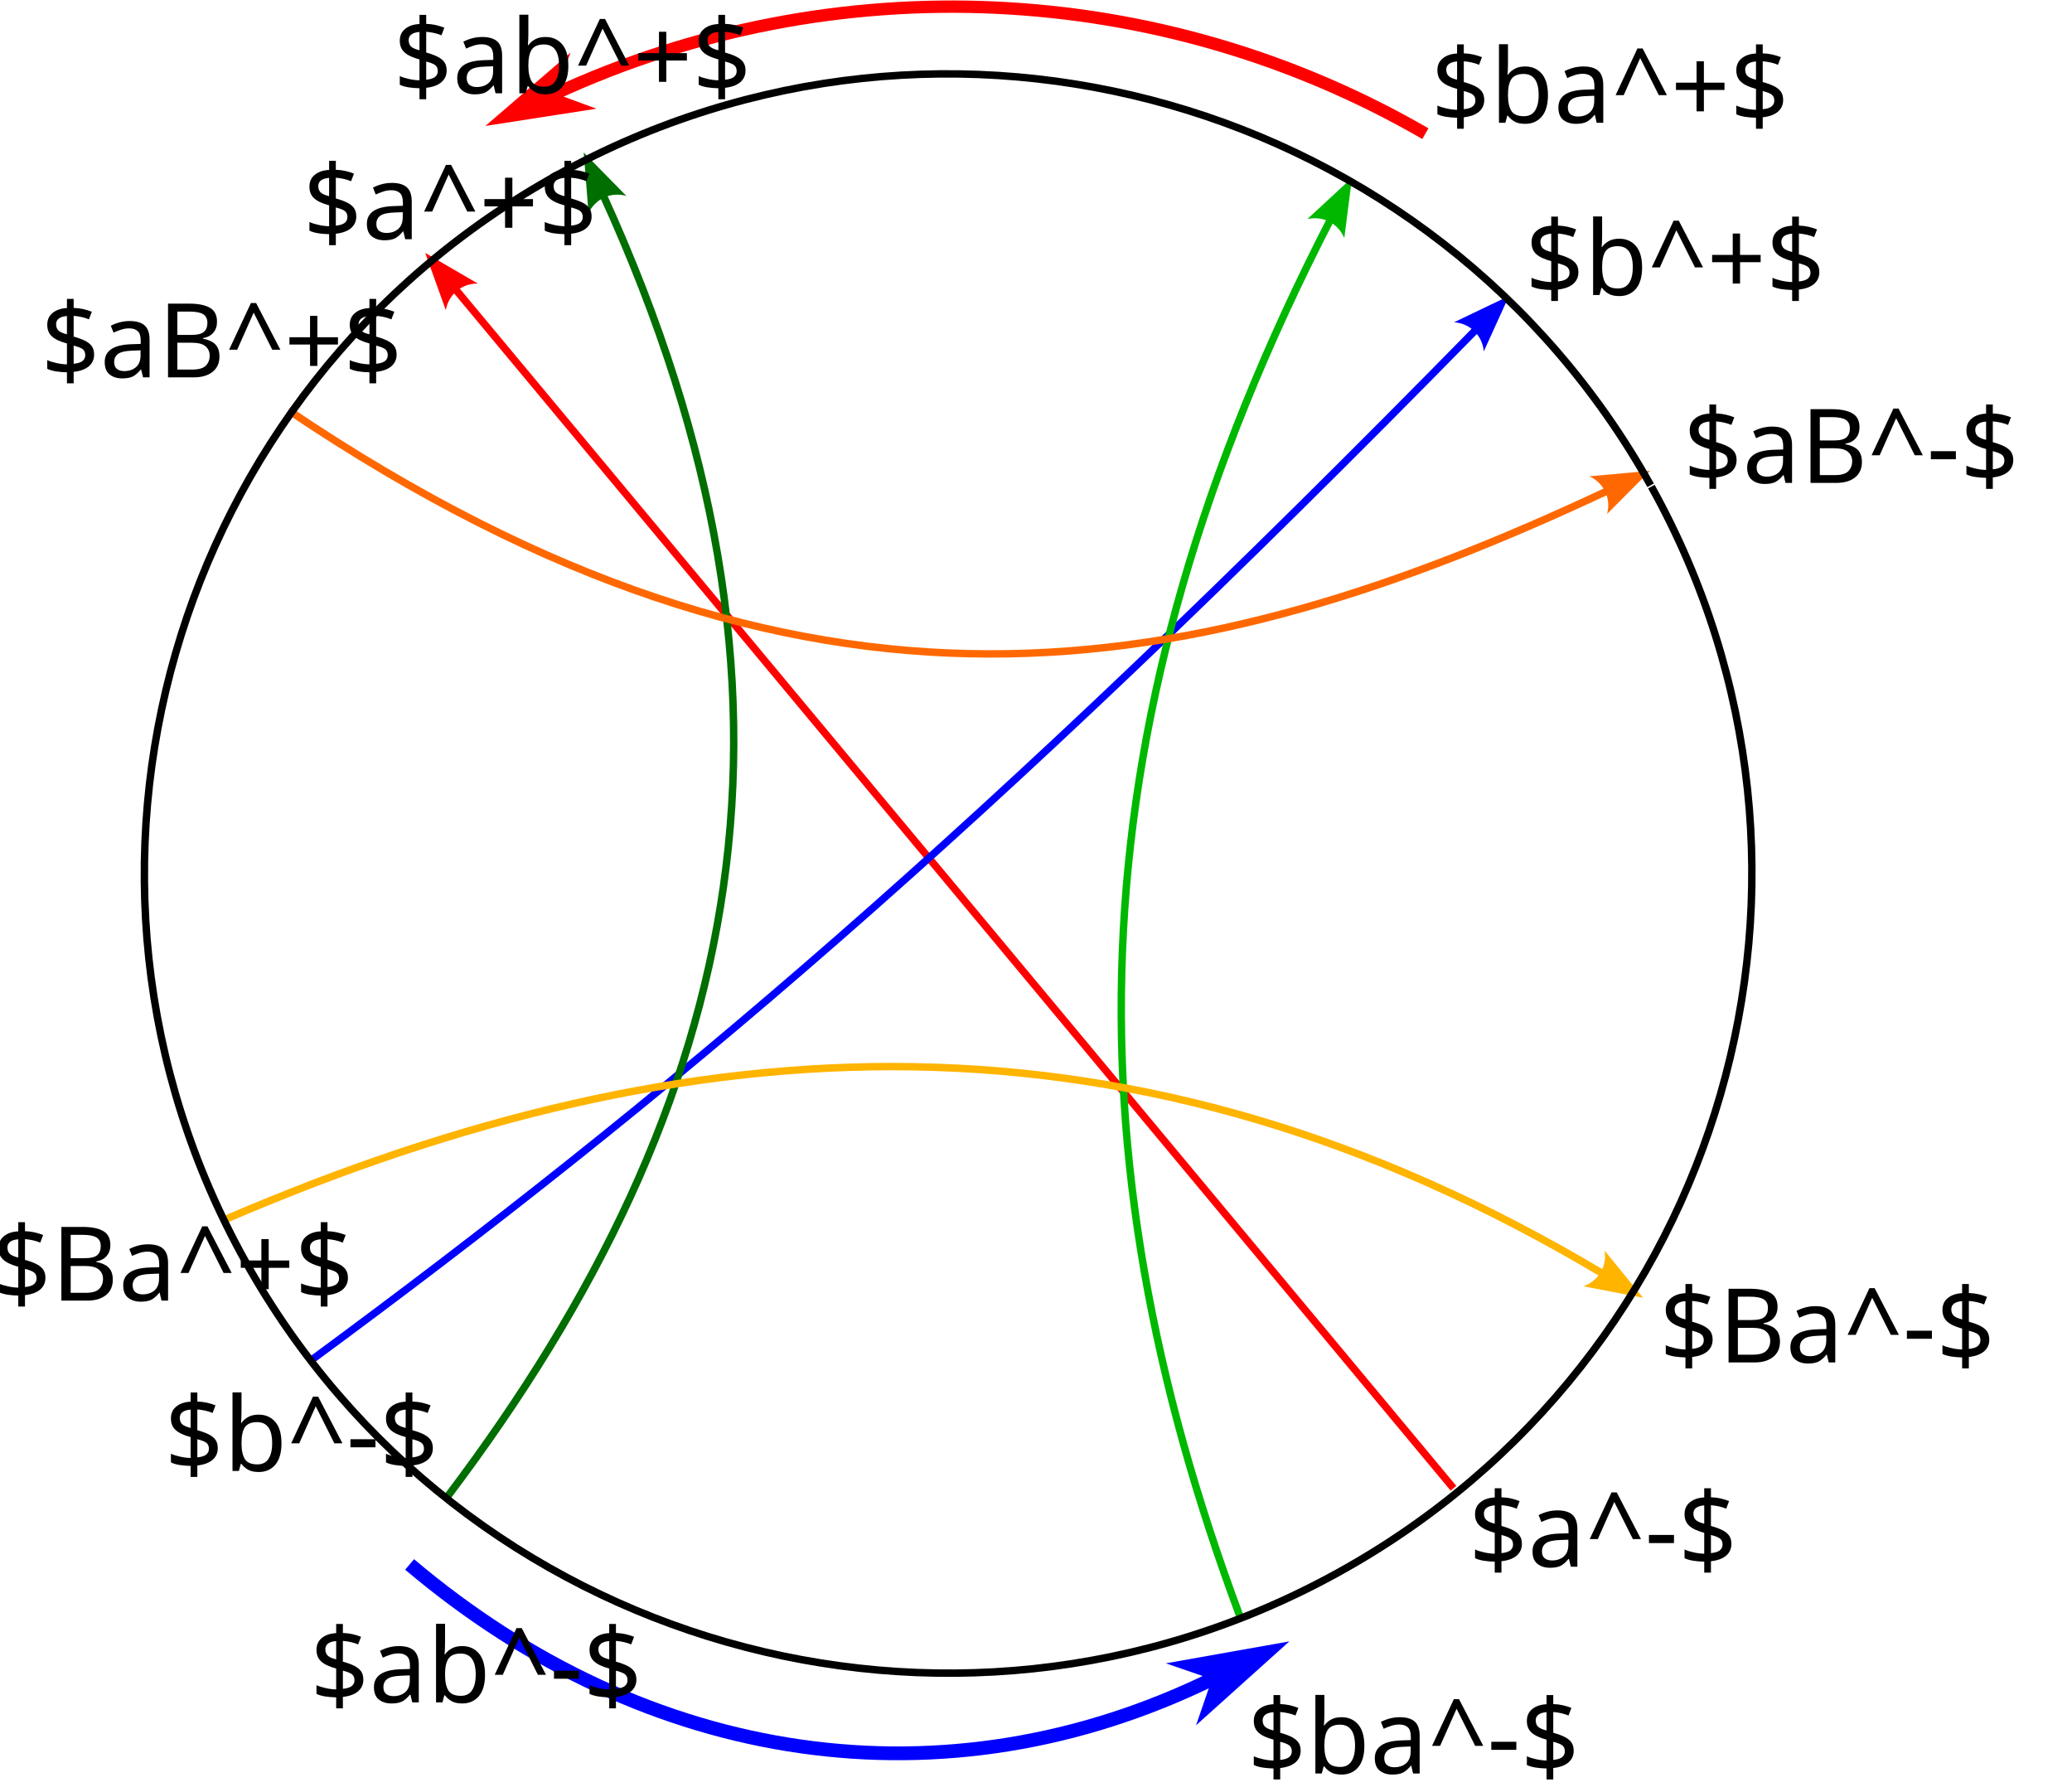
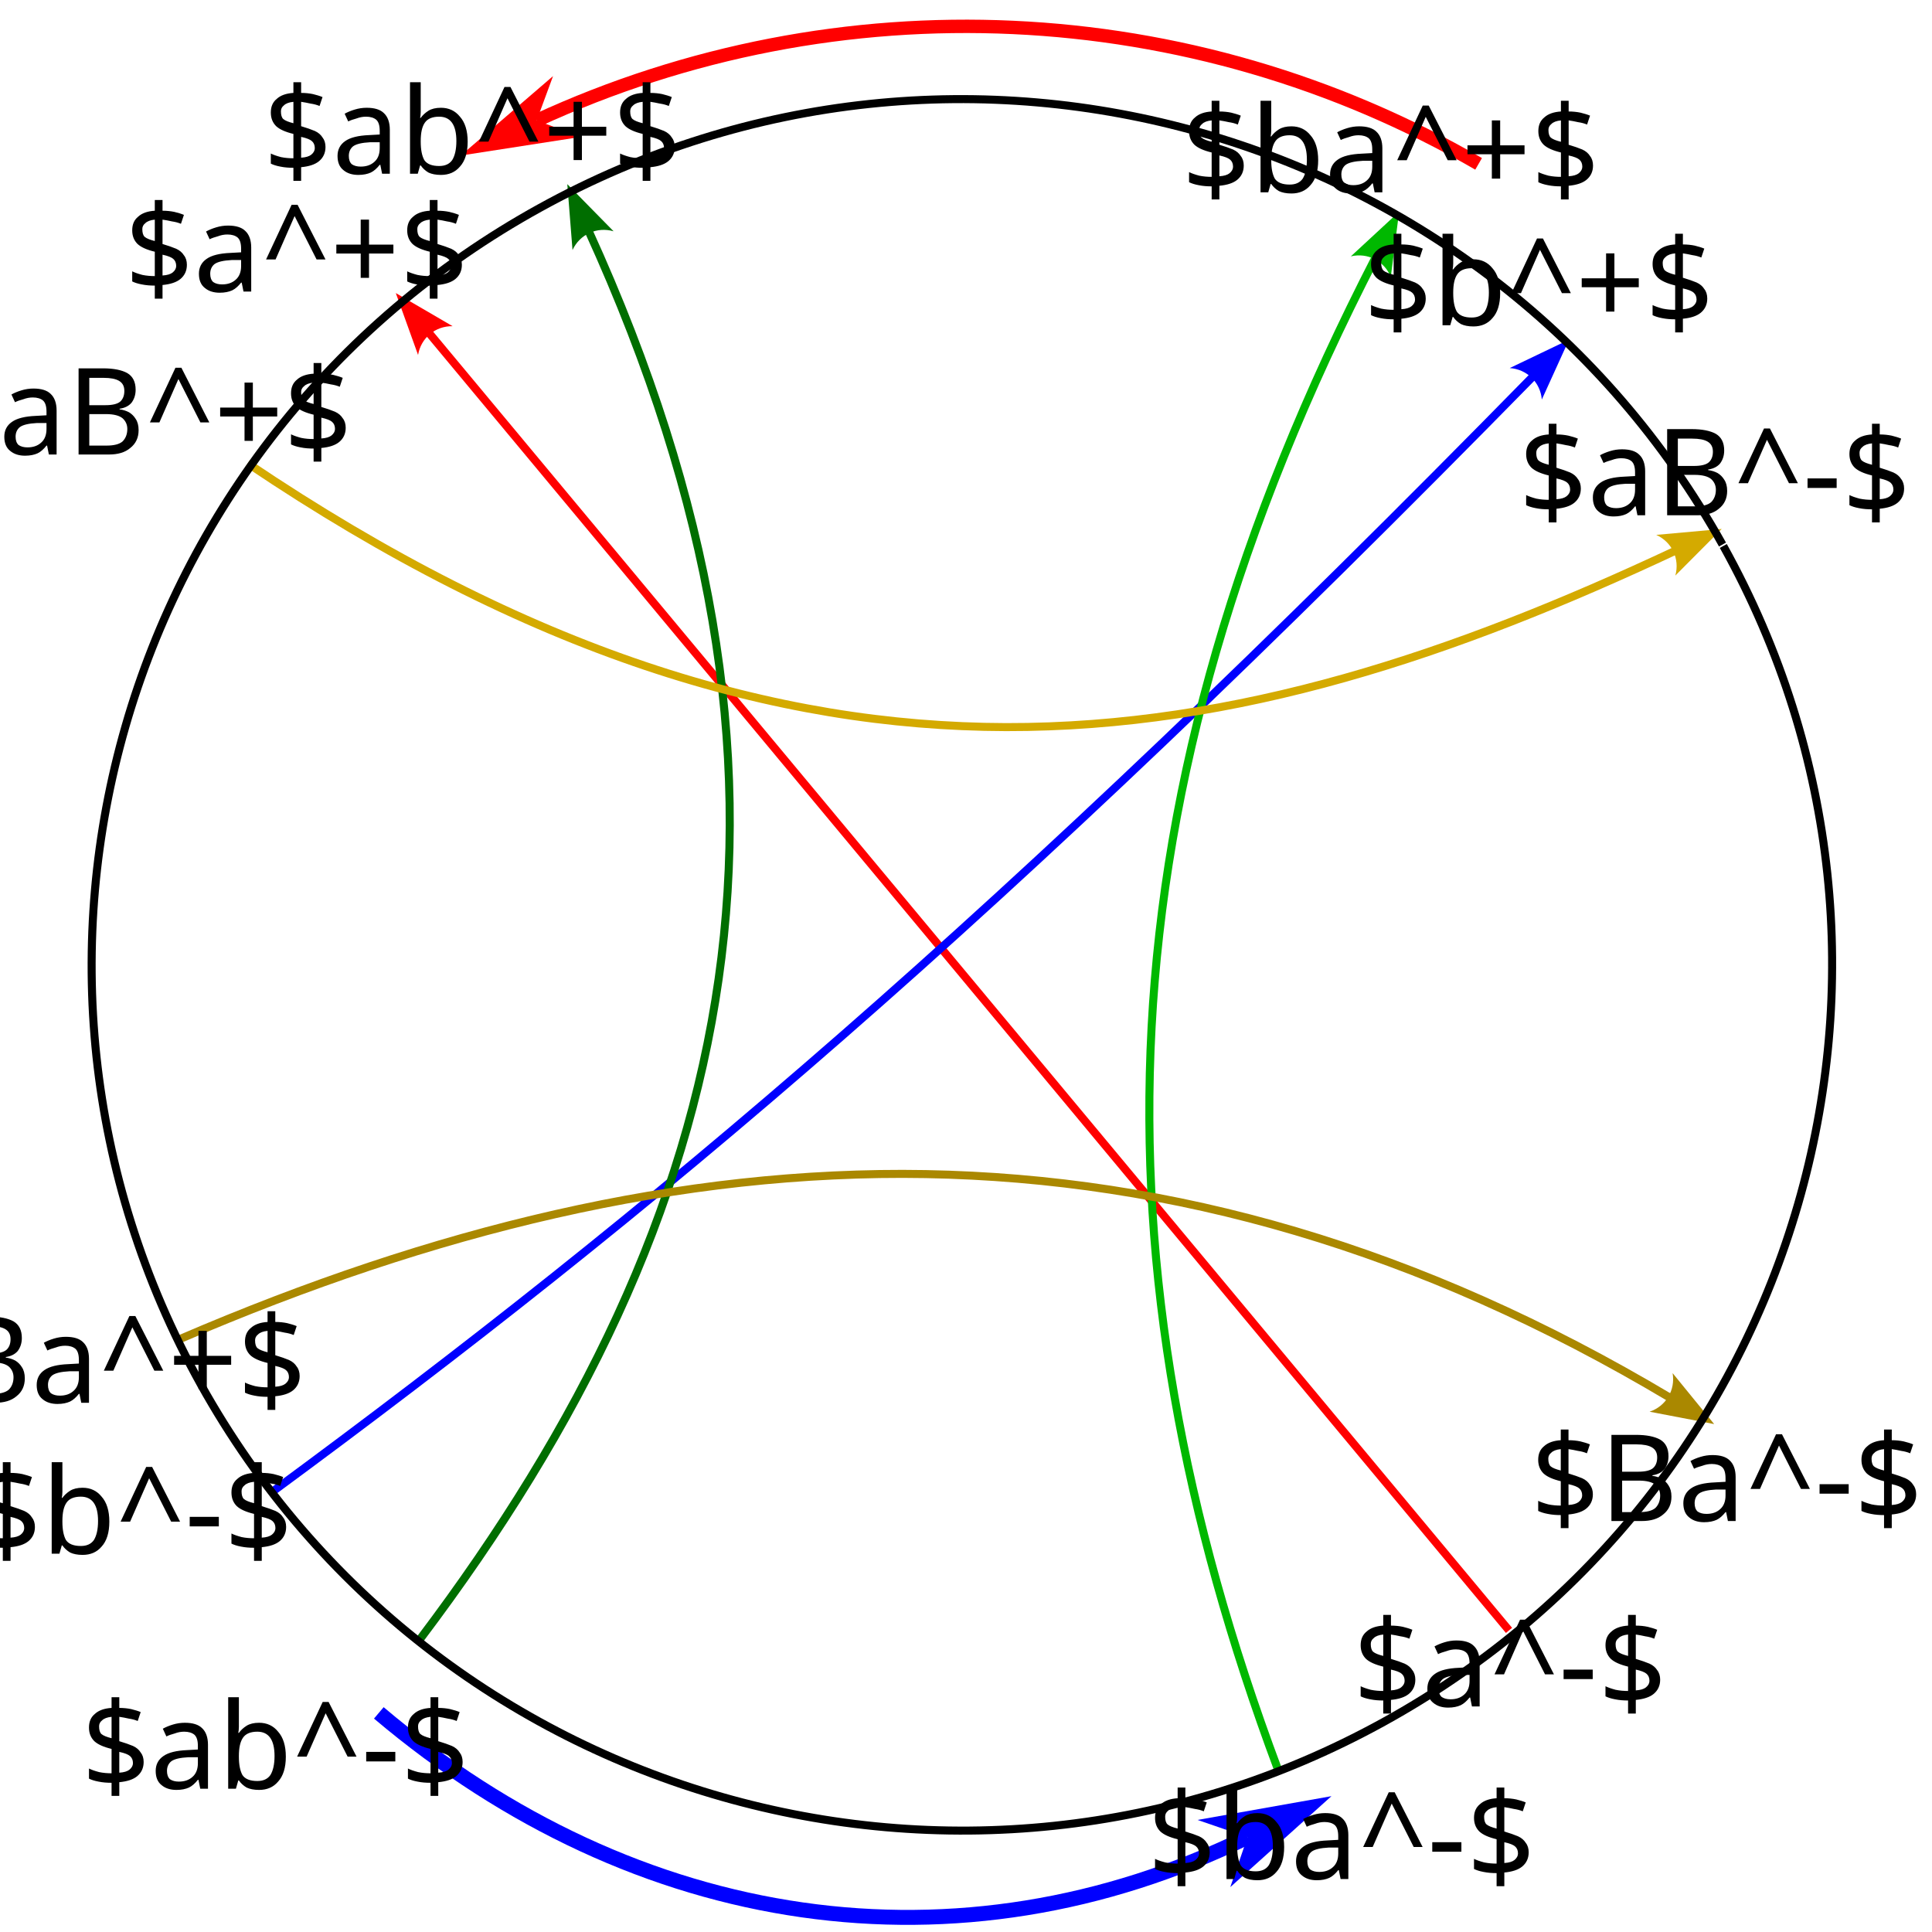
- <svg xmlns="http://www.w3.org/2000/svg" width="212.18mm" height="183.467mm" viewBox="0 0 212.18 183.467" version="1.1" id="svg1">
+ <svg xmlns="http://www.w3.org/2000/svg" width="2in" height="2in" viewBox="0 0 50.8 50.8" version="1.1" id="svg1">
  <defs id="defs1">
    <marker style="overflow:visible" id="marker5" refX="0" refY="0" orient="auto-start-reverse" markerWidth="1" markerHeight="1" viewBox="0 0 1 1" preserveAspectRatio="xMidYMid">
      <path transform="scale(0.7)" d="M -2,-4 9,0 -2,4 c 2,-2.33 2,-5.66 0,-8 z" style="fill:context-stroke;fill-rule:evenodd;stroke:none" id="path5" />
    </marker>
    <marker style="overflow:visible" id="marker4" refX="0" refY="0" orient="auto-start-reverse" markerWidth="1" markerHeight="1" viewBox="0 0 1 1" preserveAspectRatio="xMidYMid">
      <path transform="scale(0.7)" d="M -2,-4 9,0 -2,4 c 2,-2.33 2,-5.66 0,-8 z" style="fill:context-stroke;fill-rule:evenodd;stroke:none" id="path4" />
    </marker>
    <marker style="overflow:visible" id="marker3" refX="0" refY="0" orient="auto-start-reverse" markerWidth="1" markerHeight="1" viewBox="0 0 1 1" preserveAspectRatio="xMidYMid">
      <path transform="scale(0.7)" d="M -2,-4 9,0 -2,4 c 2,-2.33 2,-5.66 0,-8 z" style="fill:context-stroke;fill-rule:evenodd;stroke:none" id="path3" />
    </marker>
    <marker style="overflow:visible" id="marker2" refX="0" refY="0" orient="auto-start-reverse" markerWidth="1" markerHeight="1" viewBox="0 0 1 1" preserveAspectRatio="xMidYMid">
      <path transform="scale(0.7)" d="M -2,-4 9,0 -2,4 c 2,-2.33 2,-5.66 0,-8 z" style="fill:context-stroke;fill-rule:evenodd;stroke:none" id="path2" />
    </marker>
    <marker style="overflow:visible" id="marker1" refX="0" refY="0" orient="auto-start-reverse" markerWidth="1" markerHeight="1" viewBox="0 0 1 1" preserveAspectRatio="xMidYMid">
      <path transform="scale(0.7)" d="M -2,-4 9,0 -2,4 c 2,-2.33 2,-5.66 0,-8 z" style="fill:context-stroke;fill-rule:evenodd;stroke:none" id="path1" />
    </marker>
    <marker style="overflow:visible" id="ConcaveTriangle" refX="0" refY="0" orient="auto-start-reverse" markerWidth="1" markerHeight="1" viewBox="0 0 1 1" preserveAspectRatio="xMidYMid">
      <path transform="scale(0.7)" d="M -2,-4 9,0 -2,4 c 2,-2.33 2,-5.66 0,-8 z" style="fill:context-stroke;fill-rule:evenodd;stroke:none" id="path7" />
    </marker>
    <marker style="overflow:visible" id="DartArrow" refX="0" refY="0" orient="auto-start-reverse" markerWidth="1" markerHeight="1" viewBox="0 0 1 1" preserveAspectRatio="xMidYMid">
      <path style="fill:context-stroke;fill-rule:evenodd;stroke:none" d="M 0,0 5,-5 -12.5,0 5,5 Z" transform="scale(-0.5)" id="path6" />
    </marker>
    <rect x="644.477" y="100.005" width="63.64" height="68.69" id="rect4" />
    <rect x="644.477" y="100.005" width="63.64" height="68.69" id="rect4-5" />
    <rect x="644.477" y="100.005" width="63.64" height="68.69" id="rect4-5-6" />
    <rect x="644.477" y="100.005" width="63.64" height="68.69" id="rect4-5-6-1" />
    <rect x="644.477" y="100.005" width="63.64" height="68.69" id="rect4-5-6-1-0" />
    <rect x="644.477" y="100.005" width="63.64" height="68.69" id="rect4-9" />
    <rect x="644.477" y="100.005" width="63.64" height="68.69" id="rect4-5-6-9" />
    <rect x="644.477" y="100.005" width="63.64" height="68.69" id="rect4-5-6-1-0-8" />
  </defs>
  <g id="layer1" transform="translate(-12.10939,6.048508)">
-     <path style="fill:#ff0000;stroke:#ff0000;stroke-width:0.761;stroke-dasharray:none;marker-start:url(#marker2)" d="M 58.719,23.532 160.947,146.34" id="path2-7" />
-     <path style="fill:none;stroke:#0000ff;stroke-width:0.761;stroke-dasharray:none;stroke-opacity:1;marker-end:url(#marker3)" d="M 44.025,133.199 C 79.618,106.996 112.536,79.447 163.279,27.68" id="path3-6" />
-     <path style="fill:none;stroke:#006e00;stroke-width:0.761;stroke-dasharray:none;stroke-opacity:1;marker-start:url(#ConcaveTriangle)" d="M 73.873,13.93 C 97.407,65.54 88.492,106.725 57.982,147.128" id="path4-0" />
-     <path style="fill:none;stroke:#00b800;stroke-width:0.761;stroke-dasharray:none;stroke-opacity:1;marker-start:url(#marker1)" d="m 148.364,16.417 c -26.38,51.24 -27.115,95.326 -9.274,143.064" id="path5-7" />
-     <path style="fill:none;stroke:#ff6800;stroke-width:0.761;stroke-dasharray:none;stroke-opacity:1;marker-end:url(#marker4)" d="M 41.655,35.96 C 94.813,71.782 134.712,63.925 176.737,44.2" id="path6-5" />
-     <path style="fill:none;stroke:#ffb400;stroke-width:0.761;stroke-dasharray:none;stroke-opacity:1;marker-end:url(#marker5)" d="M 35.335,118.745 C 83.087,98.239 128.493,95.88 176.244,124.377" id="path7-3" />
-     <path style="fill:none;stroke:#000000;stroke-width:0.761;stroke-dasharray:none;stroke-opacity:1" id="path15-3" d="M 181.215,43.777 A 82.293,81.866 0 0 1 149.061,155.018 82.293,81.866 0 0 1 37.224,123.083 82.293,81.866 0 0 1 69.274,11.812 82.293,81.866 0 0 1 181.141,43.644" />
-     <path style="fill:none;stroke:#0000ff;stroke-width:1.412;stroke-miterlimit:4;stroke-dasharray:none;stroke-opacity:1;marker-start:url(#DartArrow)" id="path833-9-6-8-5" d="M 136.213,165.893 A 92.815,122.701 0 0 1 54.054,154.144" />
-     <path style="fill:none;stroke:#ff0000;stroke-width:1.265;stroke-miterlimit:4;stroke-dasharray:none;stroke-opacity:1;marker-start:url(#DartArrow)" id="path833-9-6-8-5-7" d="M 68.988,3.537 A 96.059,95.083 0 0 1 158.072,7.638" />
-     <text xml:space="preserve" style="font-style:normal;font-weight:normal;font-size:10.583px;line-height:1.25;font-family:sans-serif;fill:#000000;fill-opacity:1;stroke:none;stroke-width:0.265" x="158.65" y="6.523" id="text1461-1">
-       <tspan id="tspan1459-1" x="158.65" y="6.523" style="stroke-width:0.265">$ba^+$</tspan>
+     <path style="fill:#ff0000;stroke:#ff0000;stroke-width:0.211;stroke-dasharray:none;marker-start:url(#marker2)" d="M 23.367,2.679 51.787,36.821" id="path2-7" />
+     <path style="fill:none;stroke:#0000ff;stroke-width:0.211;stroke-dasharray:none;stroke-opacity:1;marker-end:url(#marker3)" d="M 19.282,33.167 C 29.177,25.883 38.328,18.224 52.435,3.832" id="path3-6" />
+     <path style="fill:none;stroke:#006e00;stroke-width:0.212;stroke-dasharray:none;stroke-opacity:1;marker-start:url(#ConcaveTriangle)" d="M 27.58,0.009 C 34.122,14.357 31.644,25.807 23.162,37.04" id="path4-0" />
+     <path style="fill:none;stroke:#00b800;stroke-width:0.211;stroke-dasharray:none;stroke-opacity:1;marker-start:url(#marker1)" d="M 48.289,0.7 C 40.955,14.946 40.751,27.202 45.711,40.474" id="path5-7" />
+     <path style="fill:none;stroke:#d4aa00;stroke-width:0.211;stroke-dasharray:none;stroke-opacity:1;marker-end:url(#marker4)" d="M 18.623,6.134 C 33.401,16.093 44.494,13.908 56.177,8.425" id="path6-5" />
+     <path style="fill:none;stroke:#aa8800;stroke-width:0.211;stroke-dasharray:none;stroke-opacity:1;marker-end:url(#marker5)" d="m 16.866,29.149 c 13.276,-5.701 25.899,-6.357 39.174,1.566" id="path7-3" />
+     <path style="fill:none;stroke:#000000;stroke-width:0.211;stroke-dasharray:none;stroke-opacity:1" id="path15-3" d="M 57.422,8.307 A 22.878,22.76 0 0 1 48.483,39.233 22.878,22.76 0 0 1 17.391,30.355 22.878,22.76 0 0 1 26.301,-0.58 22.878,22.76 0 0 1 57.401,8.27" />
+     <path style="fill:none;stroke:#0000ff;stroke-width:0.393;stroke-miterlimit:4;stroke-dasharray:none;stroke-opacity:1;marker-start:url(#DartArrow)" id="path833-9-6-8-5" d="M 44.911,42.257 A 25.804,34.112 0 0 1 22.07,38.99" />
+     <path style="fill:none;stroke:#ff0000;stroke-width:0.352;stroke-miterlimit:4;stroke-dasharray:none;stroke-opacity:1;marker-start:url(#DartArrow)" id="path833-9-6-8-5-7" d="M 26.221,-2.88 A 26.706,26.434 0 0 1 50.988,-1.74" />
+     <text xml:space="preserve" style="font-style:normal;font-weight:normal;font-size:3.175px;line-height:1.25;font-family:sans-serif;text-align:center;text-anchor:middle;fill:#000000;fill-opacity:1;stroke:none;stroke-width:0.074" x="50.733" y="-0.994" id="text1461-1">
+       <tspan id="tspan1459-1" x="50.733" y="-0.994" style="font-size:3.175px;text-align:center;text-anchor:middle;stroke-width:0.074">$ba^+$</tspan>
    </text>
-     <text xml:space="preserve" style="font-style:normal;font-weight:normal;font-size:10.583px;line-height:1.25;font-family:sans-serif;fill:#000000;fill-opacity:1;stroke:none;stroke-width:0.265" x="139.848" y="175.553" id="text1461-1-9">
-       <tspan id="tspan1459-1-5" x="139.848" y="175.553" style="stroke-width:0.265">$ba^-$</tspan>
+     <text xml:space="preserve" style="font-style:normal;font-weight:normal;font-size:3.175px;line-height:1.25;font-family:sans-serif;text-align:center;text-anchor:middle;fill:#000000;fill-opacity:1;stroke:none;stroke-width:0.074" x="49.444" y="43.359" id="text1461-1-9">
+       <tspan id="tspan1459-1-5" x="49.444" y="43.359" style="font-size:3.175px;text-align:center;text-anchor:middle;stroke-width:0.074">$ba^-$</tspan>
    </text>
-     <text xml:space="preserve" style="font-style:normal;font-weight:normal;font-size:10.583px;line-height:1.25;font-family:sans-serif;fill:#000000;fill-opacity:1;stroke:none;stroke-width:0.265" x="52.394" y="3.503" id="text1461-1-6">
-       <tspan id="tspan1459-1-8" x="52.394" y="3.503" style="stroke-width:0.265">$ab^+$</tspan>
+     <text xml:space="preserve" style="font-style:normal;font-weight:normal;font-size:3.175px;line-height:1.25;font-family:sans-serif;text-align:center;text-anchor:middle;fill:#000000;fill-opacity:1;stroke:none;stroke-width:0.074" x="26.588" y="-1.482" id="text1461-1-6">
+       <tspan id="tspan1459-1-8" x="26.588" y="-1.482" style="font-size:3.175px;text-align:center;text-anchor:middle;stroke-width:0.074">$ab^+$</tspan>
    </text>
-     <text xml:space="preserve" style="font-style:normal;font-weight:normal;font-size:10.583px;line-height:1.25;font-family:sans-serif;fill:#000000;fill-opacity:1;stroke:none;stroke-width:0.265" x="43.865" y="168.269" id="text1461-1-6-0">
-       <tspan id="tspan1459-1-8-5" x="43.865" y="168.269" style="stroke-width:0.265">$ab^-$</tspan>
+     <text xml:space="preserve" style="font-style:normal;font-weight:normal;font-size:3.175px;line-height:1.25;font-family:sans-serif;text-align:center;text-anchor:middle;fill:#000000;fill-opacity:1;stroke:none;stroke-width:0.074" x="21.41" y="40.982" id="text1461-1-6-0">
+       <tspan id="tspan1459-1-8-5" x="21.41" y="40.982" style="font-size:3.175px;text-align:center;text-anchor:middle;stroke-width:0.074">$ab^-$</tspan>
    </text>
-     <text xml:space="preserve" style="font-style:normal;font-weight:normal;font-size:10.583px;line-height:1.25;font-family:sans-serif;fill:#000000;fill-opacity:1;stroke:none;stroke-width:0.265" x="28.956" y="144.572" id="text1461-5-2">
-       <tspan id="tspan1459-0-8" x="28.956" y="144.572" style="stroke-width:0.265">$b^-$</tspan>
+     <text xml:space="preserve" style="font-style:normal;font-weight:normal;font-size:3.175px;line-height:1.25;font-family:sans-serif;text-align:center;text-anchor:middle;fill:#000000;fill-opacity:1;stroke:none;stroke-width:0.074" x="17.661" y="34.804" id="text1461-5-2">
+       <tspan id="tspan1459-0-8" x="17.661" y="34.804" style="font-size:3.175px;text-align:center;text-anchor:middle;stroke-width:0.074">$b^-$</tspan>
    </text>
-     <text xml:space="preserve" style="font-style:normal;font-weight:normal;font-size:10.583px;line-height:1.25;font-family:sans-serif;fill:#000000;fill-opacity:1;stroke:none;stroke-width:0.265" x="168.288" y="24.16" id="text1461-5-3">
-       <tspan id="tspan1459-0-1" x="168.288" y="24.16" style="stroke-width:0.265">$b^+$</tspan>
+     <text xml:space="preserve" style="font-style:normal;font-weight:normal;font-size:3.175px;line-height:1.25;font-family:sans-serif;text-align:center;text-anchor:middle;fill:#000000;fill-opacity:1;stroke:none;stroke-width:0.074" x="54.629" y="2.501" id="text1461-5-3">
+       <tspan id="tspan1459-0-1" x="54.629" y="2.501" style="font-size:3.175px;text-align:center;text-anchor:middle;stroke-width:0.074">$b^+$</tspan>
    </text>
-     <text xml:space="preserve" style="font-style:normal;font-weight:normal;font-size:10.583px;line-height:1.25;font-family:sans-serif;fill:#000000;fill-opacity:1;stroke:none;stroke-width:0.265" x="43.14" y="18.448" id="text1461-5-3-3">
-       <tspan id="tspan1459-0-1-9" x="43.14" y="18.448" style="stroke-width:0.265">$a^+$</tspan>
+     <text xml:space="preserve" style="font-style:normal;font-weight:normal;font-size:3.175px;line-height:1.25;font-family:sans-serif;text-align:center;text-anchor:middle;fill:#000000;fill-opacity:1;stroke:none;stroke-width:0.074" x="21.971" y="1.617" id="text1461-5-3-3">
+       <tspan id="tspan1459-0-1-9" x="21.971" y="1.617" style="font-size:3.175px;text-align:center;text-anchor:middle;stroke-width:0.074">$a^+$</tspan>
    </text>
-     <text xml:space="preserve" style="font-style:normal;font-weight:normal;font-size:10.583px;line-height:1.25;font-family:sans-serif;fill:#000000;fill-opacity:1;stroke:none;stroke-width:0.265" x="162.504" y="154.375" id="text1461-5-3-3-0">
-       <tspan id="tspan1459-0-1-9-0" x="162.504" y="154.375" style="stroke-width:0.265">$a^-$</tspan>
+     <text xml:space="preserve" style="font-style:normal;font-weight:normal;font-size:3.175px;line-height:1.25;font-family:sans-serif;text-align:center;text-anchor:middle;fill:#000000;fill-opacity:1;stroke:none;stroke-width:0.074" x="53.873" y="38.82" id="text1461-5-3-3-0">
+       <tspan id="tspan1459-0-1-9-0" x="53.873" y="38.82" style="font-size:3.175px;text-align:center;text-anchor:middle;stroke-width:0.074">$a^-$</tspan>
    </text>
-     <text xml:space="preserve" style="font-style:normal;font-weight:normal;font-size:10.583px;line-height:1.25;font-family:sans-serif;fill:#000000;fill-opacity:1;stroke:none;stroke-width:0.265" x="16.294" y="32.592" id="text1461-8">
-       <tspan id="tspan1459-8" x="16.294" y="32.592" style="stroke-width:0.265">$aB^+$</tspan>
+     <text xml:space="preserve" style="font-style:normal;font-weight:normal;font-size:3.175px;line-height:1.25;font-family:sans-serif;text-align:center;text-anchor:middle;fill:#000000;fill-opacity:1;stroke:none;stroke-width:0.074" x="17.883" y="5.901" id="text1461-8">
+       <tspan id="tspan1459-8" x="17.883" y="5.901" style="font-size:3.175px;text-align:center;text-anchor:middle;stroke-width:0.074">$aB^+$</tspan>
    </text>
-     <text xml:space="preserve" style="font-style:normal;font-weight:normal;font-size:10.583px;line-height:1.25;font-family:sans-serif;fill:#000000;fill-opacity:1;stroke:none;stroke-width:0.265" x="184.488" y="43.398" id="text1461-8-4">
-       <tspan id="tspan1459-8-0" x="184.488" y="43.398" style="stroke-width:0.265">$aB^-$</tspan>
+     <text xml:space="preserve" style="font-style:normal;font-weight:normal;font-size:3.175px;line-height:1.25;font-family:sans-serif;text-align:center;text-anchor:middle;fill:#000000;fill-opacity:1;stroke:none;stroke-width:0.074" x="59.255" y="7.498" id="text1461-8-4">
+       <tspan id="tspan1459-8-0" x="59.255" y="7.498" style="font-size:3.175px;text-align:center;text-anchor:middle;stroke-width:0.074">$aB^-$</tspan>
    </text>
-     <text xml:space="preserve" style="font-style:normal;font-weight:normal;font-size:10.583px;line-height:1.25;font-family:sans-serif;fill:#000000;fill-opacity:1;stroke:none;stroke-width:0.265" x="11.308" y="127.131" id="text1461-8-4-7">
-       <tspan id="tspan1459-8-0-8" x="11.308" y="127.131" style="stroke-width:0.265">$Ba^+$</tspan>
+     <text xml:space="preserve" style="font-style:normal;font-weight:normal;font-size:3.175px;line-height:1.25;font-family:sans-serif;text-align:center;text-anchor:middle;fill:#000000;fill-opacity:1;stroke:none;stroke-width:0.074" x="16.673" y="30.835" id="text1461-8-4-7">
+       <tspan id="tspan1459-8-0-8" x="16.673" y="30.835" style="font-size:3.175px;text-align:center;text-anchor:middle;stroke-width:0.074">$Ba^+$</tspan>
    </text>
-     <text xml:space="preserve" style="font-style:normal;font-weight:normal;font-size:10.583px;line-height:1.25;font-family:sans-serif;fill:#000000;fill-opacity:1;stroke:none;stroke-width:0.265" x="182.036" y="133.46" id="text1461-8-4-7-8">
-       <tspan id="tspan1459-8-0-8-9" x="182.036" y="133.46" style="stroke-width:0.265">$Ba^-$</tspan>
+     <text xml:space="preserve" style="font-style:normal;font-weight:normal;font-size:3.175px;line-height:1.25;font-family:sans-serif;text-align:center;text-anchor:middle;fill:#000000;fill-opacity:1;stroke:none;stroke-width:0.074" x="59.571" y="33.944" id="text1461-8-4-7-8">
+       <tspan id="tspan1459-8-0-8-9" x="59.571" y="33.944" style="font-size:3.175px;text-align:center;text-anchor:middle;stroke-width:0.074">$Ba^-$</tspan>
    </text>
  </g>
</svg>
